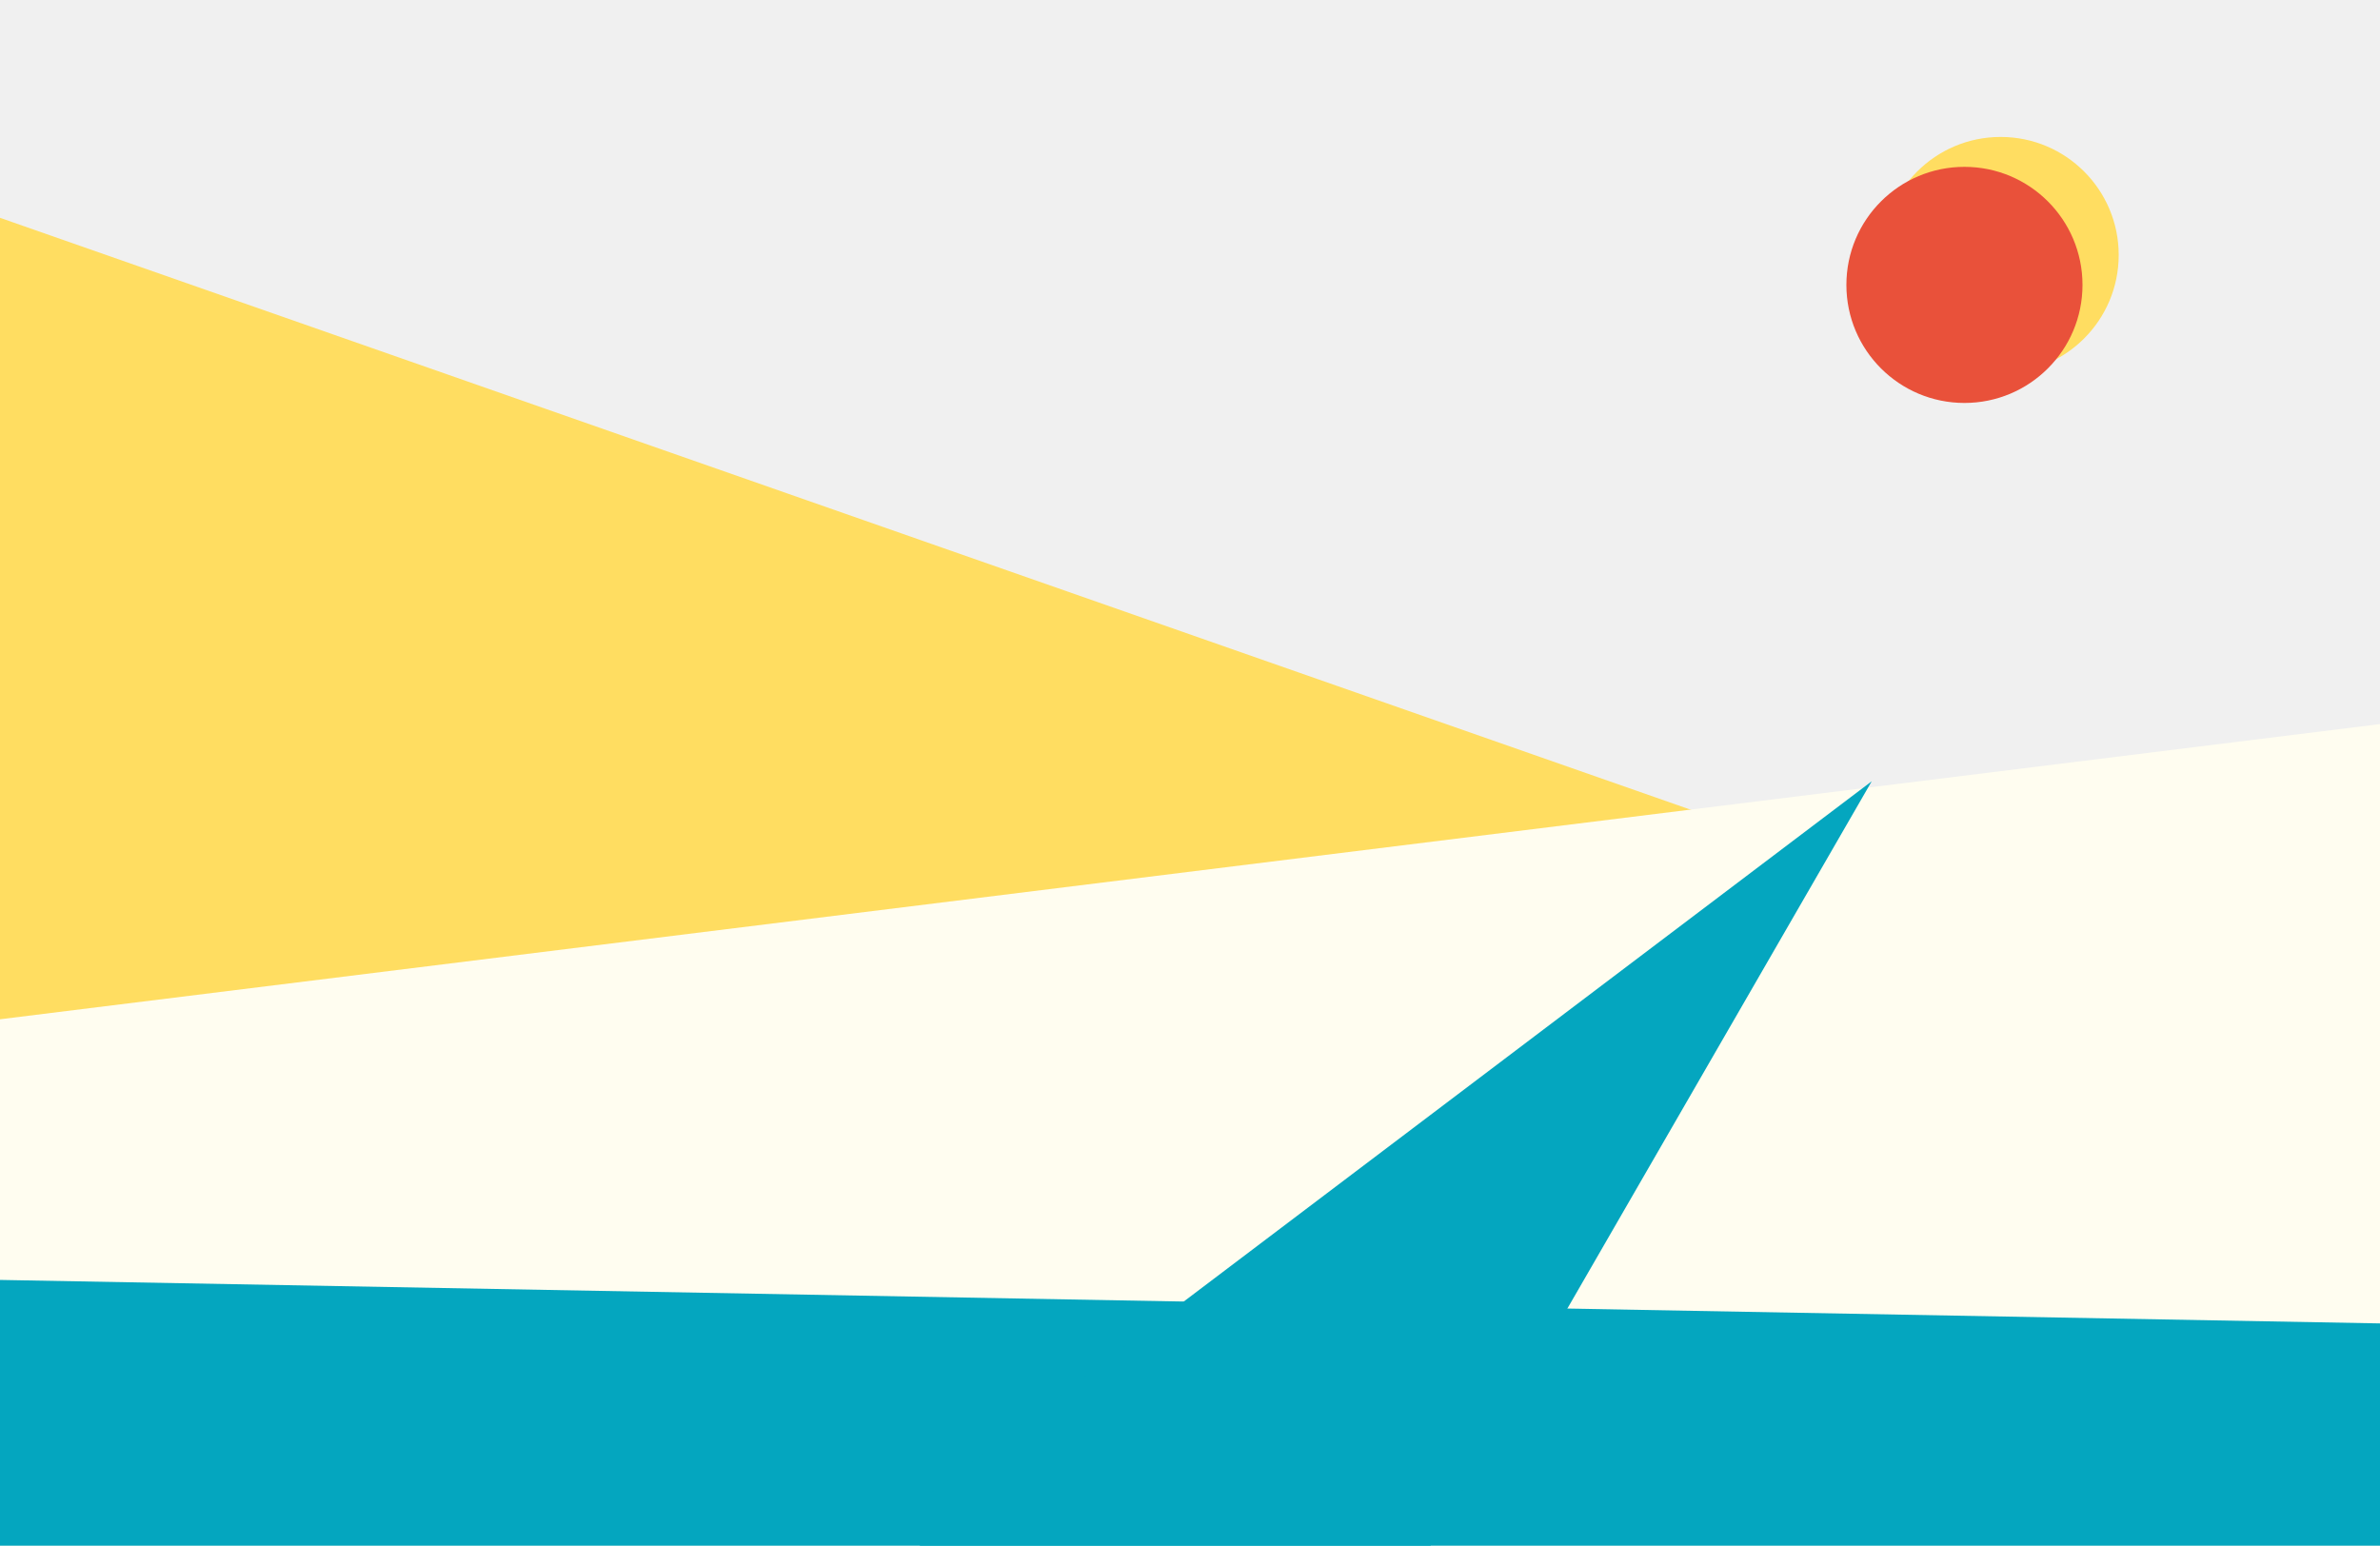
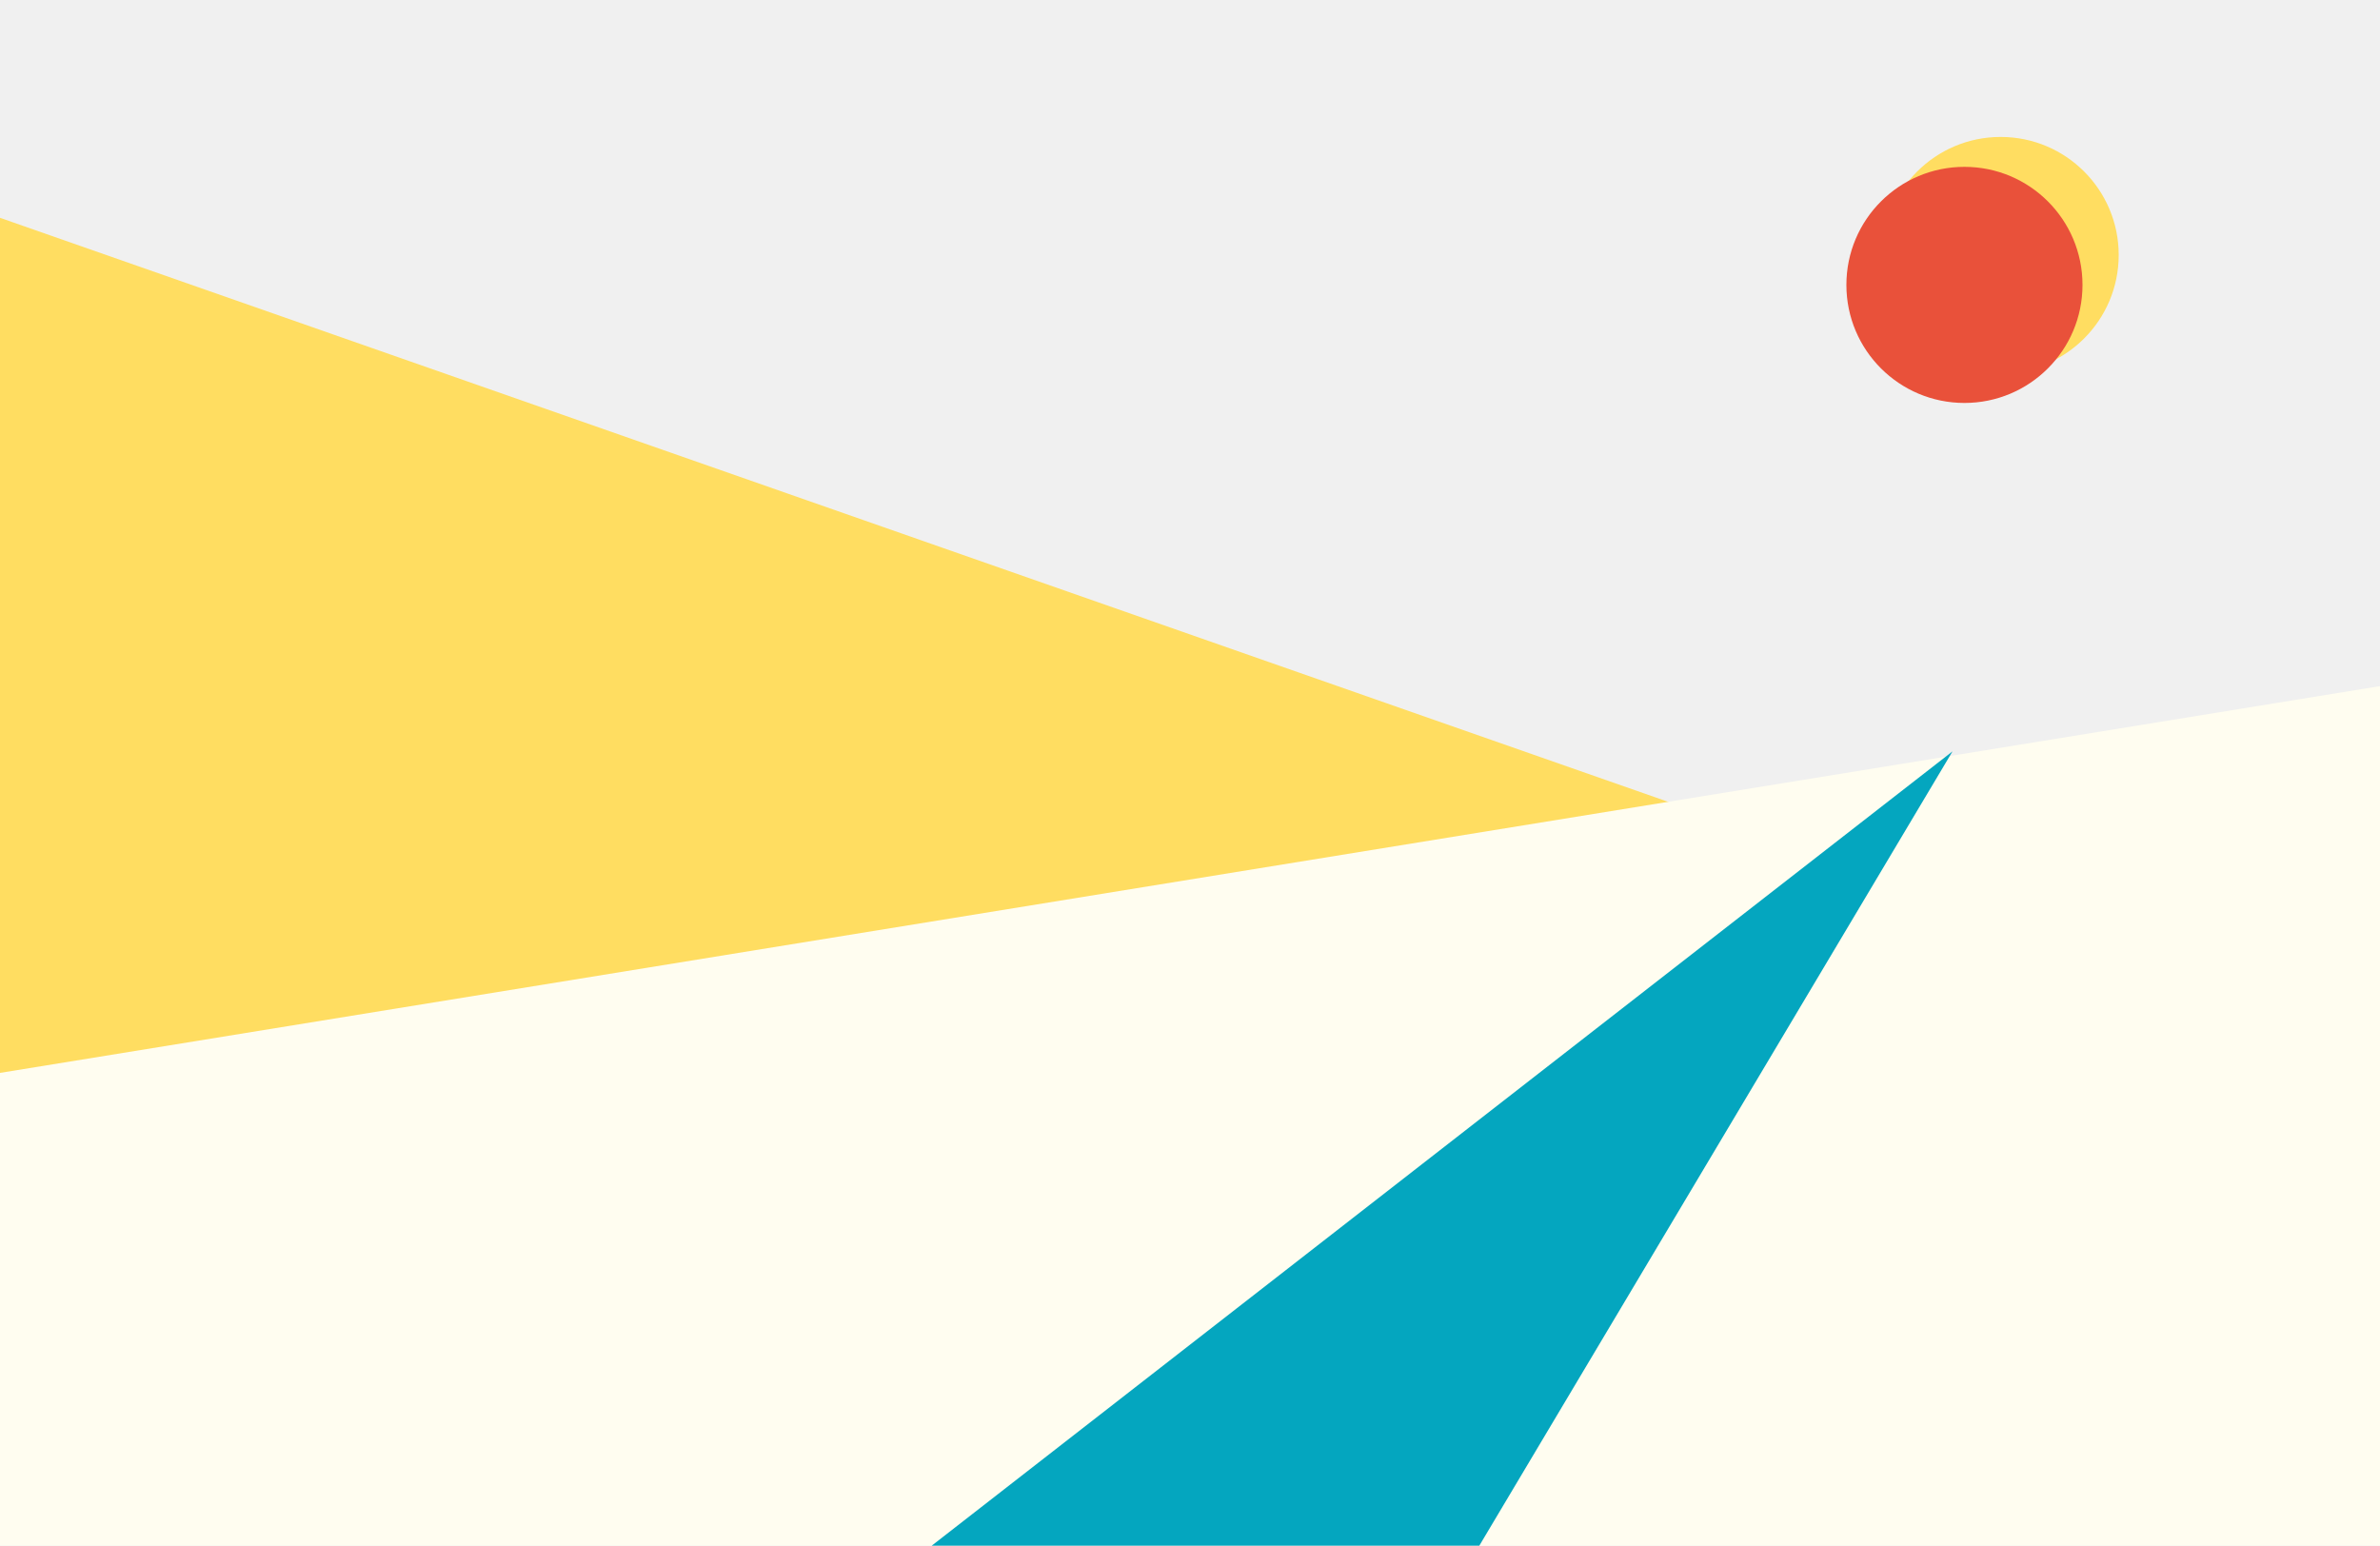
<svg xmlns="http://www.w3.org/2000/svg" width="1512" height="982" viewBox="0 0 1512 982" fill="none">
  <g clip-path="url(#clip0_1_2)">
    <path d="M1096.27 522.187L-62.467 741.972L-16.877 132.468L1096.27 522.187Z" fill="#FFDD61" />
-     <path d="M1544.5 456L3110.71 650.25H-21.707L1544.5 456Z" fill="#FFFDF0" />
-     <rect y="650" width="1512" height="332" fill="#FFFDF0" />
-     <rect x="-63.338" y="812" width="1676.43" height="309.965" transform="rotate(1.04658 -63.3384 812)" fill="#04A6BF" />
-     <path d="M1189.1 496.344L799.34 1171.61L567.229 966.63L1189.1 496.344Z" fill="#04A6BF" />
+     <path d="M1511.5 436L3200.68 710.5H-177.682L1511.5 436Z" fill="#FFFDF0" />
+     <rect y="683" width="1512" height="299" fill="#FFFDF0" />
+     <path d="M1240.43 477.344L812.232 1196.13L580.121 991.157L1240.43 477.344Z" fill="#04A6BF" />
    <circle cx="1271" cy="162" r="75" fill="#FFDD61" />
    <circle cx="1248" cy="181" r="75" fill="#E9513A" />
  </g>
  <defs>
    <clipPath id="clip0_1_2">
      <rect width="1512" height="982" fill="white" />
    </clipPath>
  </defs>
</svg>
